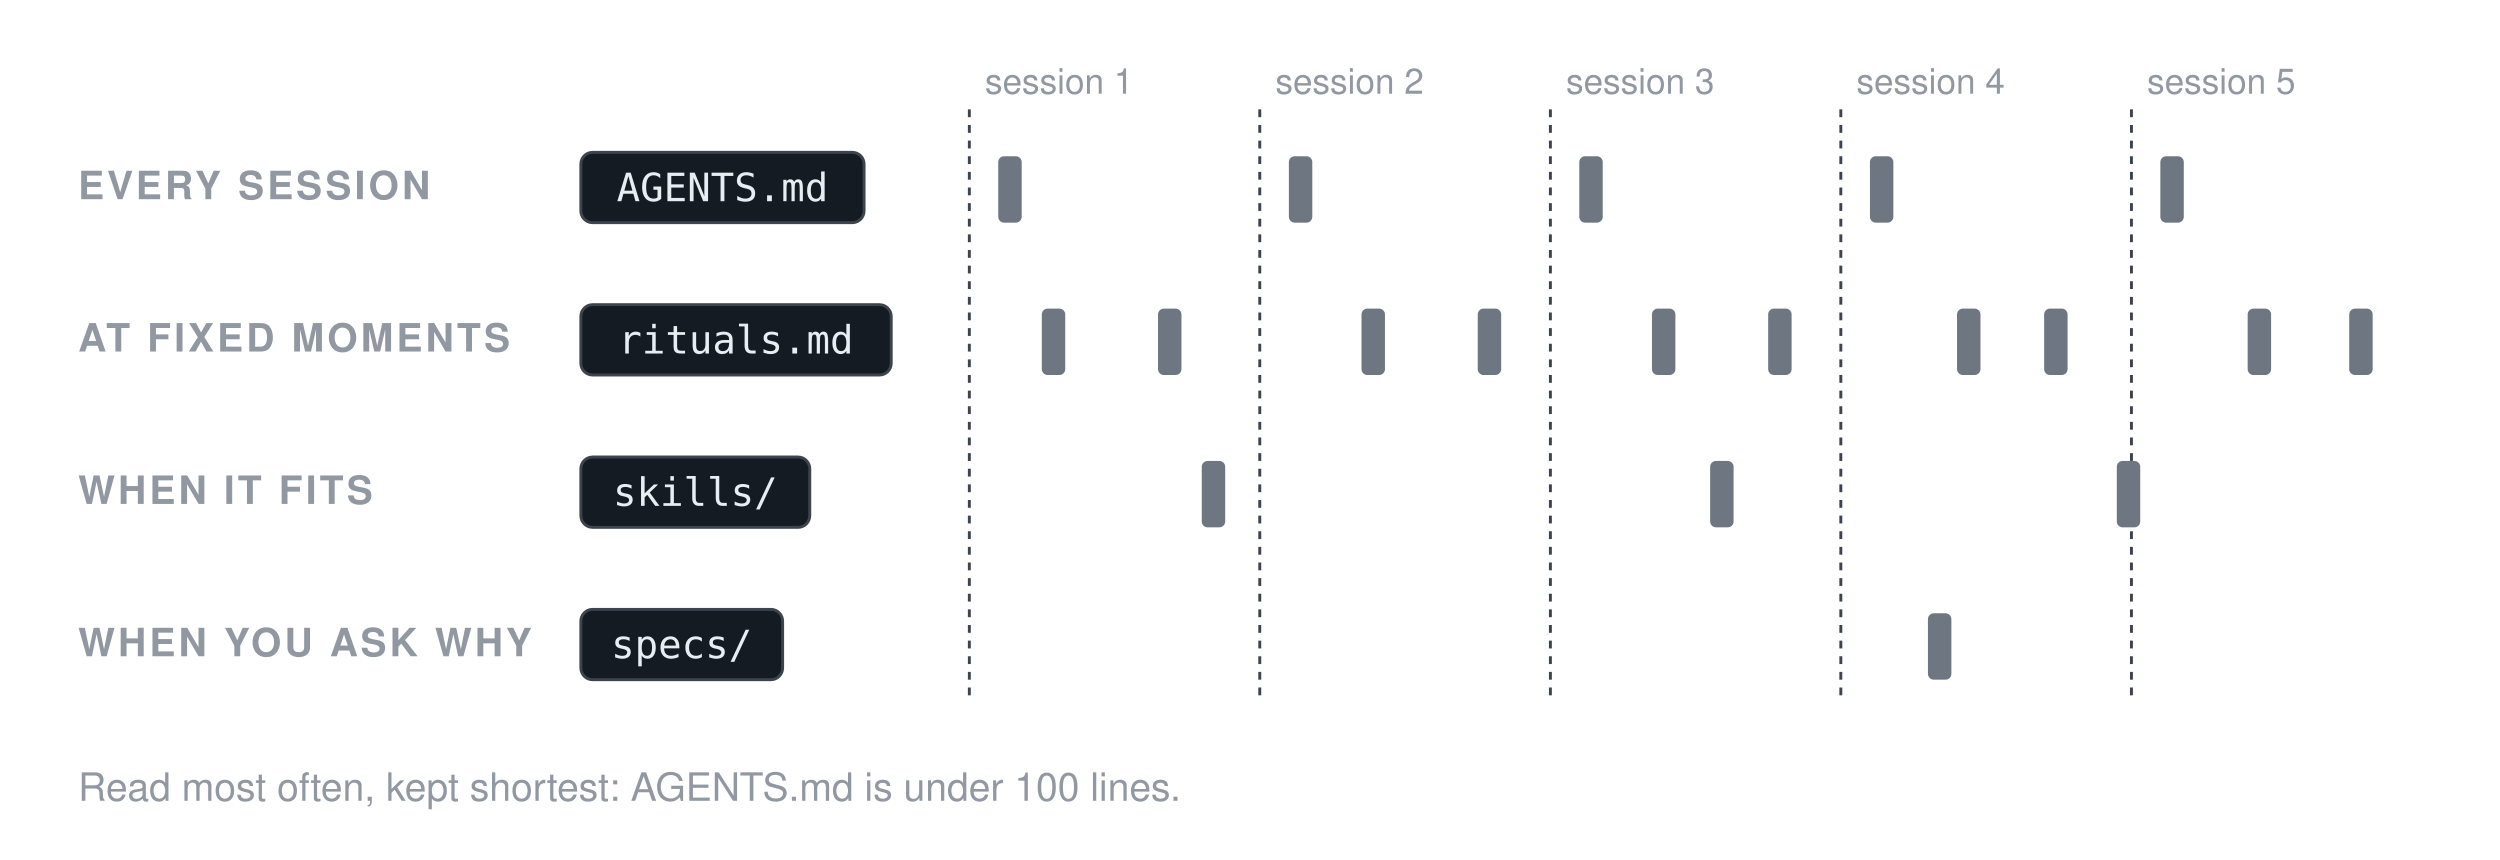
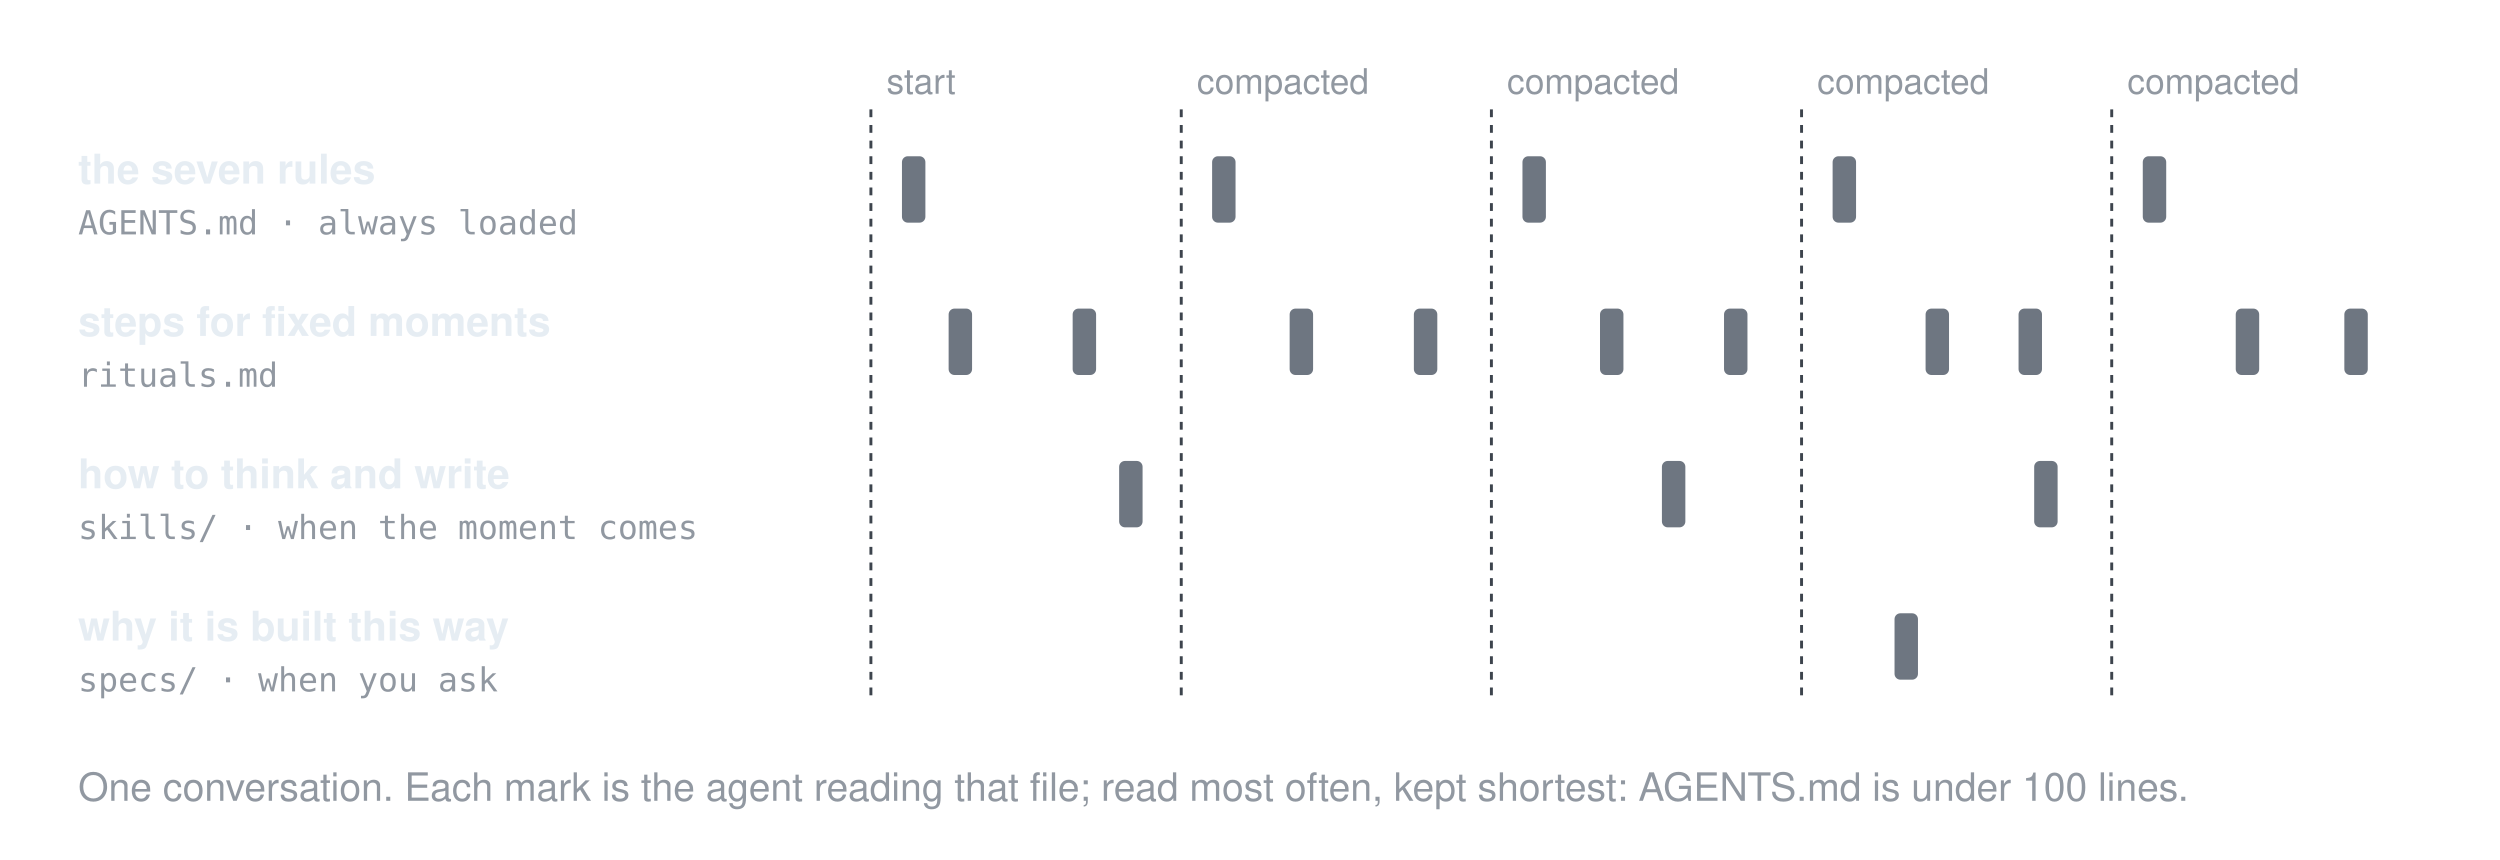
<svg xmlns="http://www.w3.org/2000/svg" viewBox="0 0 1280 440" width="1280" height="440" role="img" aria-labelledby="t d">
-   <line x1="496.3" y1="56" x2="496.3" y2="360" stroke="#3d444d" stroke-width="1.5" stroke-dasharray="4 4" />
-   <text x="504.3" y="48" font-size="18" font-family="ui-sans-serif, -apple-system, 'Segoe UI', Helvetica, Arial, sans-serif" fill="#9198a1">session 1</text>
-   <line x1="645" y1="56" x2="645" y2="360" stroke="#3d444d" stroke-width="1.5" stroke-dasharray="4 4" />
-   <text x="653" y="48" font-size="18" font-family="ui-sans-serif, -apple-system, 'Segoe UI', Helvetica, Arial, sans-serif" fill="#9198a1">session 2</text>
-   <line x1="793.8" y1="56" x2="793.8" y2="360" stroke="#3d444d" stroke-width="1.5" stroke-dasharray="4 4" />
-   <text x="801.8" y="48" font-size="18" font-family="ui-sans-serif, -apple-system, 'Segoe UI', Helvetica, Arial, sans-serif" fill="#9198a1">session 3</text>
-   <line x1="942.5" y1="56" x2="942.5" y2="360" stroke="#3d444d" stroke-width="1.5" stroke-dasharray="4 4" />
-   <text x="950.5" y="48" font-size="18" font-family="ui-sans-serif, -apple-system, 'Segoe UI', Helvetica, Arial, sans-serif" fill="#9198a1">session 4</text>
-   <line x1="1091.3" y1="56" x2="1091.3" y2="360" stroke="#3d444d" stroke-width="1.5" stroke-dasharray="4 4" />
-   <text x="1099.3" y="48" font-size="18" font-family="ui-sans-serif, -apple-system, 'Segoe UI', Helvetica, Arial, sans-serif" fill="#9198a1">session 5</text>
-   <text x="40" y="102" font-size="20" font-family="ui-sans-serif, -apple-system, 'Segoe UI', Helvetica, Arial, sans-serif" fill="#9198a1" font-weight="600" letter-spacing="1.6">EVERY SESSION</text>
-   <rect x="297.4" y="78" width="145" height="36" rx="6" fill="#151b23" stroke="#3d444d" stroke-width="1.5" />
-   <text x="369.9" y="103" font-size="20" font-family="ui-monospace, SFMono-Regular, Menlo, Consolas, monospace" fill="#e6edf3" text-anchor="middle">AGENTS.md</text>
-   <rect x="511.1" y="80" width="12" height="34" rx="3" fill="#6e7681" />
-   <rect x="659.9" y="80" width="12" height="34" rx="3" fill="#6e7681" />
-   <rect x="808.6" y="80" width="12" height="34" rx="3" fill="#6e7681" />
-   <rect x="957.4" y="80" width="12" height="34" rx="3" fill="#6e7681" />
-   <rect x="1106.1" y="80" width="12" height="34" rx="3" fill="#6e7681" />
-   <text x="40" y="180" font-size="20" font-family="ui-sans-serif, -apple-system, 'Segoe UI', Helvetica, Arial, sans-serif" fill="#9198a1" font-weight="600" letter-spacing="1.6">AT FIXED MOMENTS</text>
-   <rect x="297.4" y="156" width="158.9" height="36" rx="6" fill="#151b23" stroke="#3d444d" stroke-width="1.5" />
-   <text x="376.8" y="181" font-size="20" font-family="ui-monospace, SFMono-Regular, Menlo, Consolas, monospace" fill="#e6edf3" text-anchor="middle">rituals.md</text>
-   <rect x="533.4" y="158" width="12" height="34" rx="3" fill="#6e7681" />
-   <rect x="592.9" y="158" width="12" height="34" rx="3" fill="#6e7681" />
-   <rect x="697.1" y="158" width="12" height="34" rx="3" fill="#6e7681" />
-   <rect x="756.6" y="158" width="12" height="34" rx="3" fill="#6e7681" />
-   <rect x="845.8" y="158" width="12" height="34" rx="3" fill="#6e7681" />
-   <rect x="905.3" y="158" width="12" height="34" rx="3" fill="#6e7681" />
-   <rect x="1002" y="158" width="12" height="34" rx="3" fill="#6e7681" />
-   <rect x="1046.6" y="158" width="12" height="34" rx="3" fill="#6e7681" />
-   <rect x="1150.8" y="158" width="12" height="34" rx="3" fill="#6e7681" />
-   <rect x="1202.8" y="158" width="12" height="34" rx="3" fill="#6e7681" />
-   <text x="40" y="258" font-size="20" font-family="ui-sans-serif, -apple-system, 'Segoe UI', Helvetica, Arial, sans-serif" fill="#9198a1" font-weight="600" letter-spacing="1.6">WHEN IT FITS</text>
-   <rect x="297.4" y="234" width="117.2" height="36" rx="6" fill="#151b23" stroke="#3d444d" stroke-width="1.5" />
-   <text x="356" y="259" font-size="20" font-family="ui-monospace, SFMono-Regular, Menlo, Consolas, monospace" fill="#e6edf3" text-anchor="middle">skills/</text>
-   <rect x="615.3" y="236" width="12" height="34" rx="3" fill="#6e7681" />
-   <rect x="875.6" y="236" width="12" height="34" rx="3" fill="#6e7681" />
-   <rect x="1083.8" y="236" width="12" height="34" rx="3" fill="#6e7681" />
-   <text x="40" y="336" font-size="20" font-family="ui-sans-serif, -apple-system, 'Segoe UI', Helvetica, Arial, sans-serif" fill="#9198a1" font-weight="600" letter-spacing="1.6">WHEN YOU ASK WHY</text>
-   <rect x="297.4" y="312" width="103.3" height="36" rx="6" fill="#151b23" stroke="#3d444d" stroke-width="1.5" />
-   <text x="349" y="337" font-size="20" font-family="ui-monospace, SFMono-Regular, Menlo, Consolas, monospace" fill="#e6edf3" text-anchor="middle">specs/</text>
-   <rect x="987.1" y="314" width="12" height="34" rx="3" fill="#6e7681" />
-   <text x="40" y="410" font-size="20" font-family="ui-sans-serif, -apple-system, 'Segoe UI', Helvetica, Arial, sans-serif" fill="#9198a1">Read most often, kept shortest: AGENTS.md is under 100 lines.</text>
+   <line x1="445.9" y1="56" x2="445.9" y2="360" stroke="#3d444d" stroke-width="1.5" stroke-dasharray="4 4" />
+   <text x="453.9" y="48" font-size="18" font-family="ui-sans-serif, -apple-system, 'Segoe UI', Helvetica, Arial, sans-serif" fill="#9198a1">start</text>
+   <line x1="604.8" y1="56" x2="604.8" y2="360" stroke="#3d444d" stroke-width="1.5" stroke-dasharray="4 4" />
+   <text x="612.8" y="48" font-size="18" font-family="ui-sans-serif, -apple-system, 'Segoe UI', Helvetica, Arial, sans-serif" fill="#9198a1">compacted</text>
+   <line x1="763.6" y1="56" x2="763.6" y2="360" stroke="#3d444d" stroke-width="1.5" stroke-dasharray="4 4" />
+   <text x="771.6" y="48" font-size="18" font-family="ui-sans-serif, -apple-system, 'Segoe UI', Helvetica, Arial, sans-serif" fill="#9198a1">compacted</text>
+   <line x1="922.4" y1="56" x2="922.4" y2="360" stroke="#3d444d" stroke-width="1.5" stroke-dasharray="4 4" />
+   <text x="930.4" y="48" font-size="18" font-family="ui-sans-serif, -apple-system, 'Segoe UI', Helvetica, Arial, sans-serif" fill="#9198a1">compacted</text>
+   <line x1="1081.2" y1="56" x2="1081.2" y2="360" stroke="#3d444d" stroke-width="1.5" stroke-dasharray="4 4" />
+   <text x="1089.2" y="48" font-size="18" font-family="ui-sans-serif, -apple-system, 'Segoe UI', Helvetica, Arial, sans-serif" fill="#9198a1">compacted</text>
+   <text x="40" y="94" font-size="21" font-family="ui-sans-serif, -apple-system, 'Segoe UI', Helvetica, Arial, sans-serif" fill="#e6edf3" font-weight="600">the seven rules</text>
+   <text x="40" y="120" font-size="17" font-family="ui-monospace, SFMono-Regular, Menlo, Consolas, monospace" fill="#9198a1">AGENTS.md · always loaded</text>
+   <rect x="461.8" y="80" width="12" height="34" rx="3" fill="#6e7681" />
+   <rect x="620.6" y="80" width="12" height="34" rx="3" fill="#6e7681" />
+   <rect x="779.5" y="80" width="12" height="34" rx="3" fill="#6e7681" />
+   <rect x="938.3" y="80" width="12" height="34" rx="3" fill="#6e7681" />
+   <rect x="1097.1" y="80" width="12" height="34" rx="3" fill="#6e7681" />
+   <text x="40" y="172" font-size="21" font-family="ui-sans-serif, -apple-system, 'Segoe UI', Helvetica, Arial, sans-serif" fill="#e6edf3" font-weight="600">steps for fixed moments</text>
+   <text x="40" y="198" font-size="17" font-family="ui-monospace, SFMono-Regular, Menlo, Consolas, monospace" fill="#9198a1">rituals.md</text>
+   <rect x="485.7" y="158" width="12" height="34" rx="3" fill="#6e7681" />
+   <rect x="549.2" y="158" width="12" height="34" rx="3" fill="#6e7681" />
+   <rect x="660.3" y="158" width="12" height="34" rx="3" fill="#6e7681" />
+   <rect x="723.9" y="158" width="12" height="34" rx="3" fill="#6e7681" />
+   <rect x="819.2" y="158" width="12" height="34" rx="3" fill="#6e7681" />
+   <rect x="882.7" y="158" width="12" height="34" rx="3" fill="#6e7681" />
+   <rect x="985.9" y="158" width="12" height="34" rx="3" fill="#6e7681" />
+   <rect x="1033.5" y="158" width="12" height="34" rx="3" fill="#6e7681" />
+   <rect x="1144.7" y="158" width="12" height="34" rx="3" fill="#6e7681" />
+   <rect x="1200.3" y="158" width="12" height="34" rx="3" fill="#6e7681" />
+   <text x="40" y="250" font-size="21" font-family="ui-sans-serif, -apple-system, 'Segoe UI', Helvetica, Arial, sans-serif" fill="#e6edf3" font-weight="600">how to think and write</text>
+   <text x="40" y="276" font-size="17" font-family="ui-monospace, SFMono-Regular, Menlo, Consolas, monospace" fill="#9198a1">skills/ · when the moment comes</text>
+   <rect x="573" y="236" width="12" height="34" rx="3" fill="#6e7681" />
+   <rect x="850.9" y="236" width="12" height="34" rx="3" fill="#6e7681" />
+   <rect x="1041.5" y="236" width="12" height="34" rx="3" fill="#6e7681" />
+   <text x="40" y="328" font-size="21" font-family="ui-sans-serif, -apple-system, 'Segoe UI', Helvetica, Arial, sans-serif" fill="#e6edf3" font-weight="600">why it is built this way</text>
+   <text x="40" y="354" font-size="17" font-family="ui-monospace, SFMono-Regular, Menlo, Consolas, monospace" fill="#9198a1">specs/ · when you ask</text>
+   <rect x="970" y="314" width="12" height="34" rx="3" fill="#6e7681" />
+   <text x="40" y="410" font-size="20" font-family="ui-sans-serif, -apple-system, 'Segoe UI', Helvetica, Arial, sans-serif" fill="#9198a1">One conversation. Each mark is the agent reading that file; read most often, kept shortest: AGENTS.md is under 100 lines.</text>
</svg>
